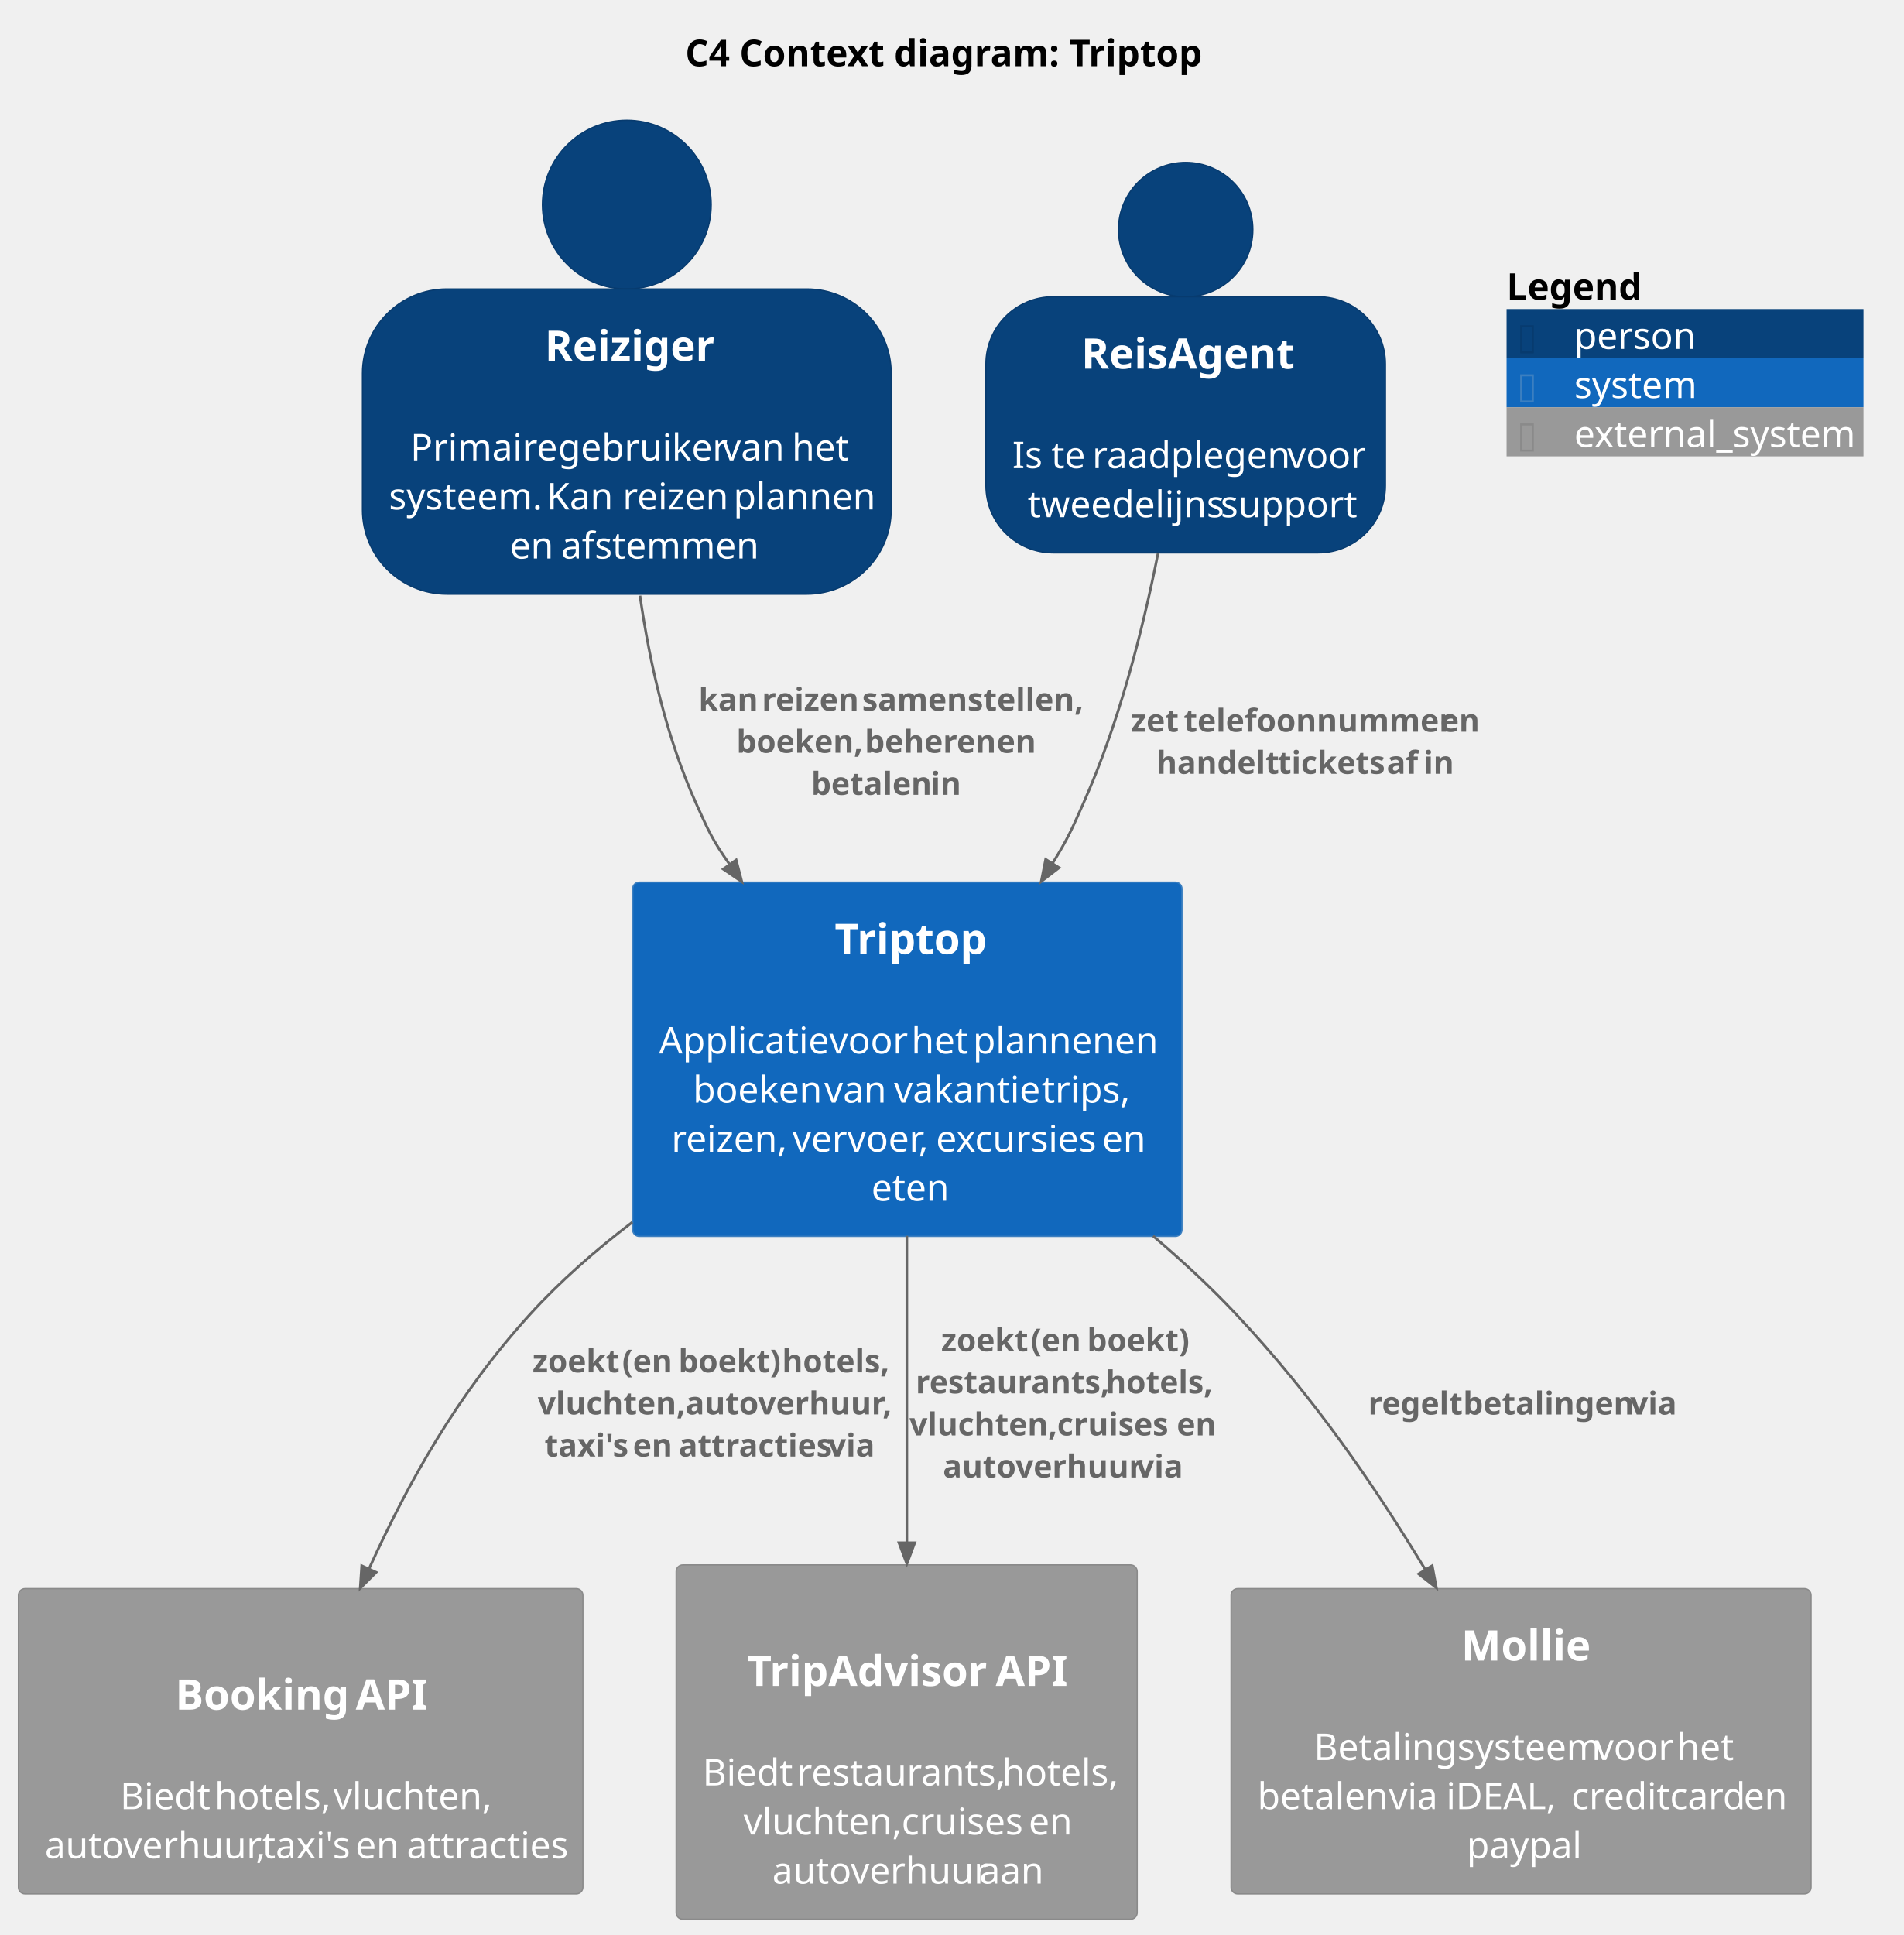
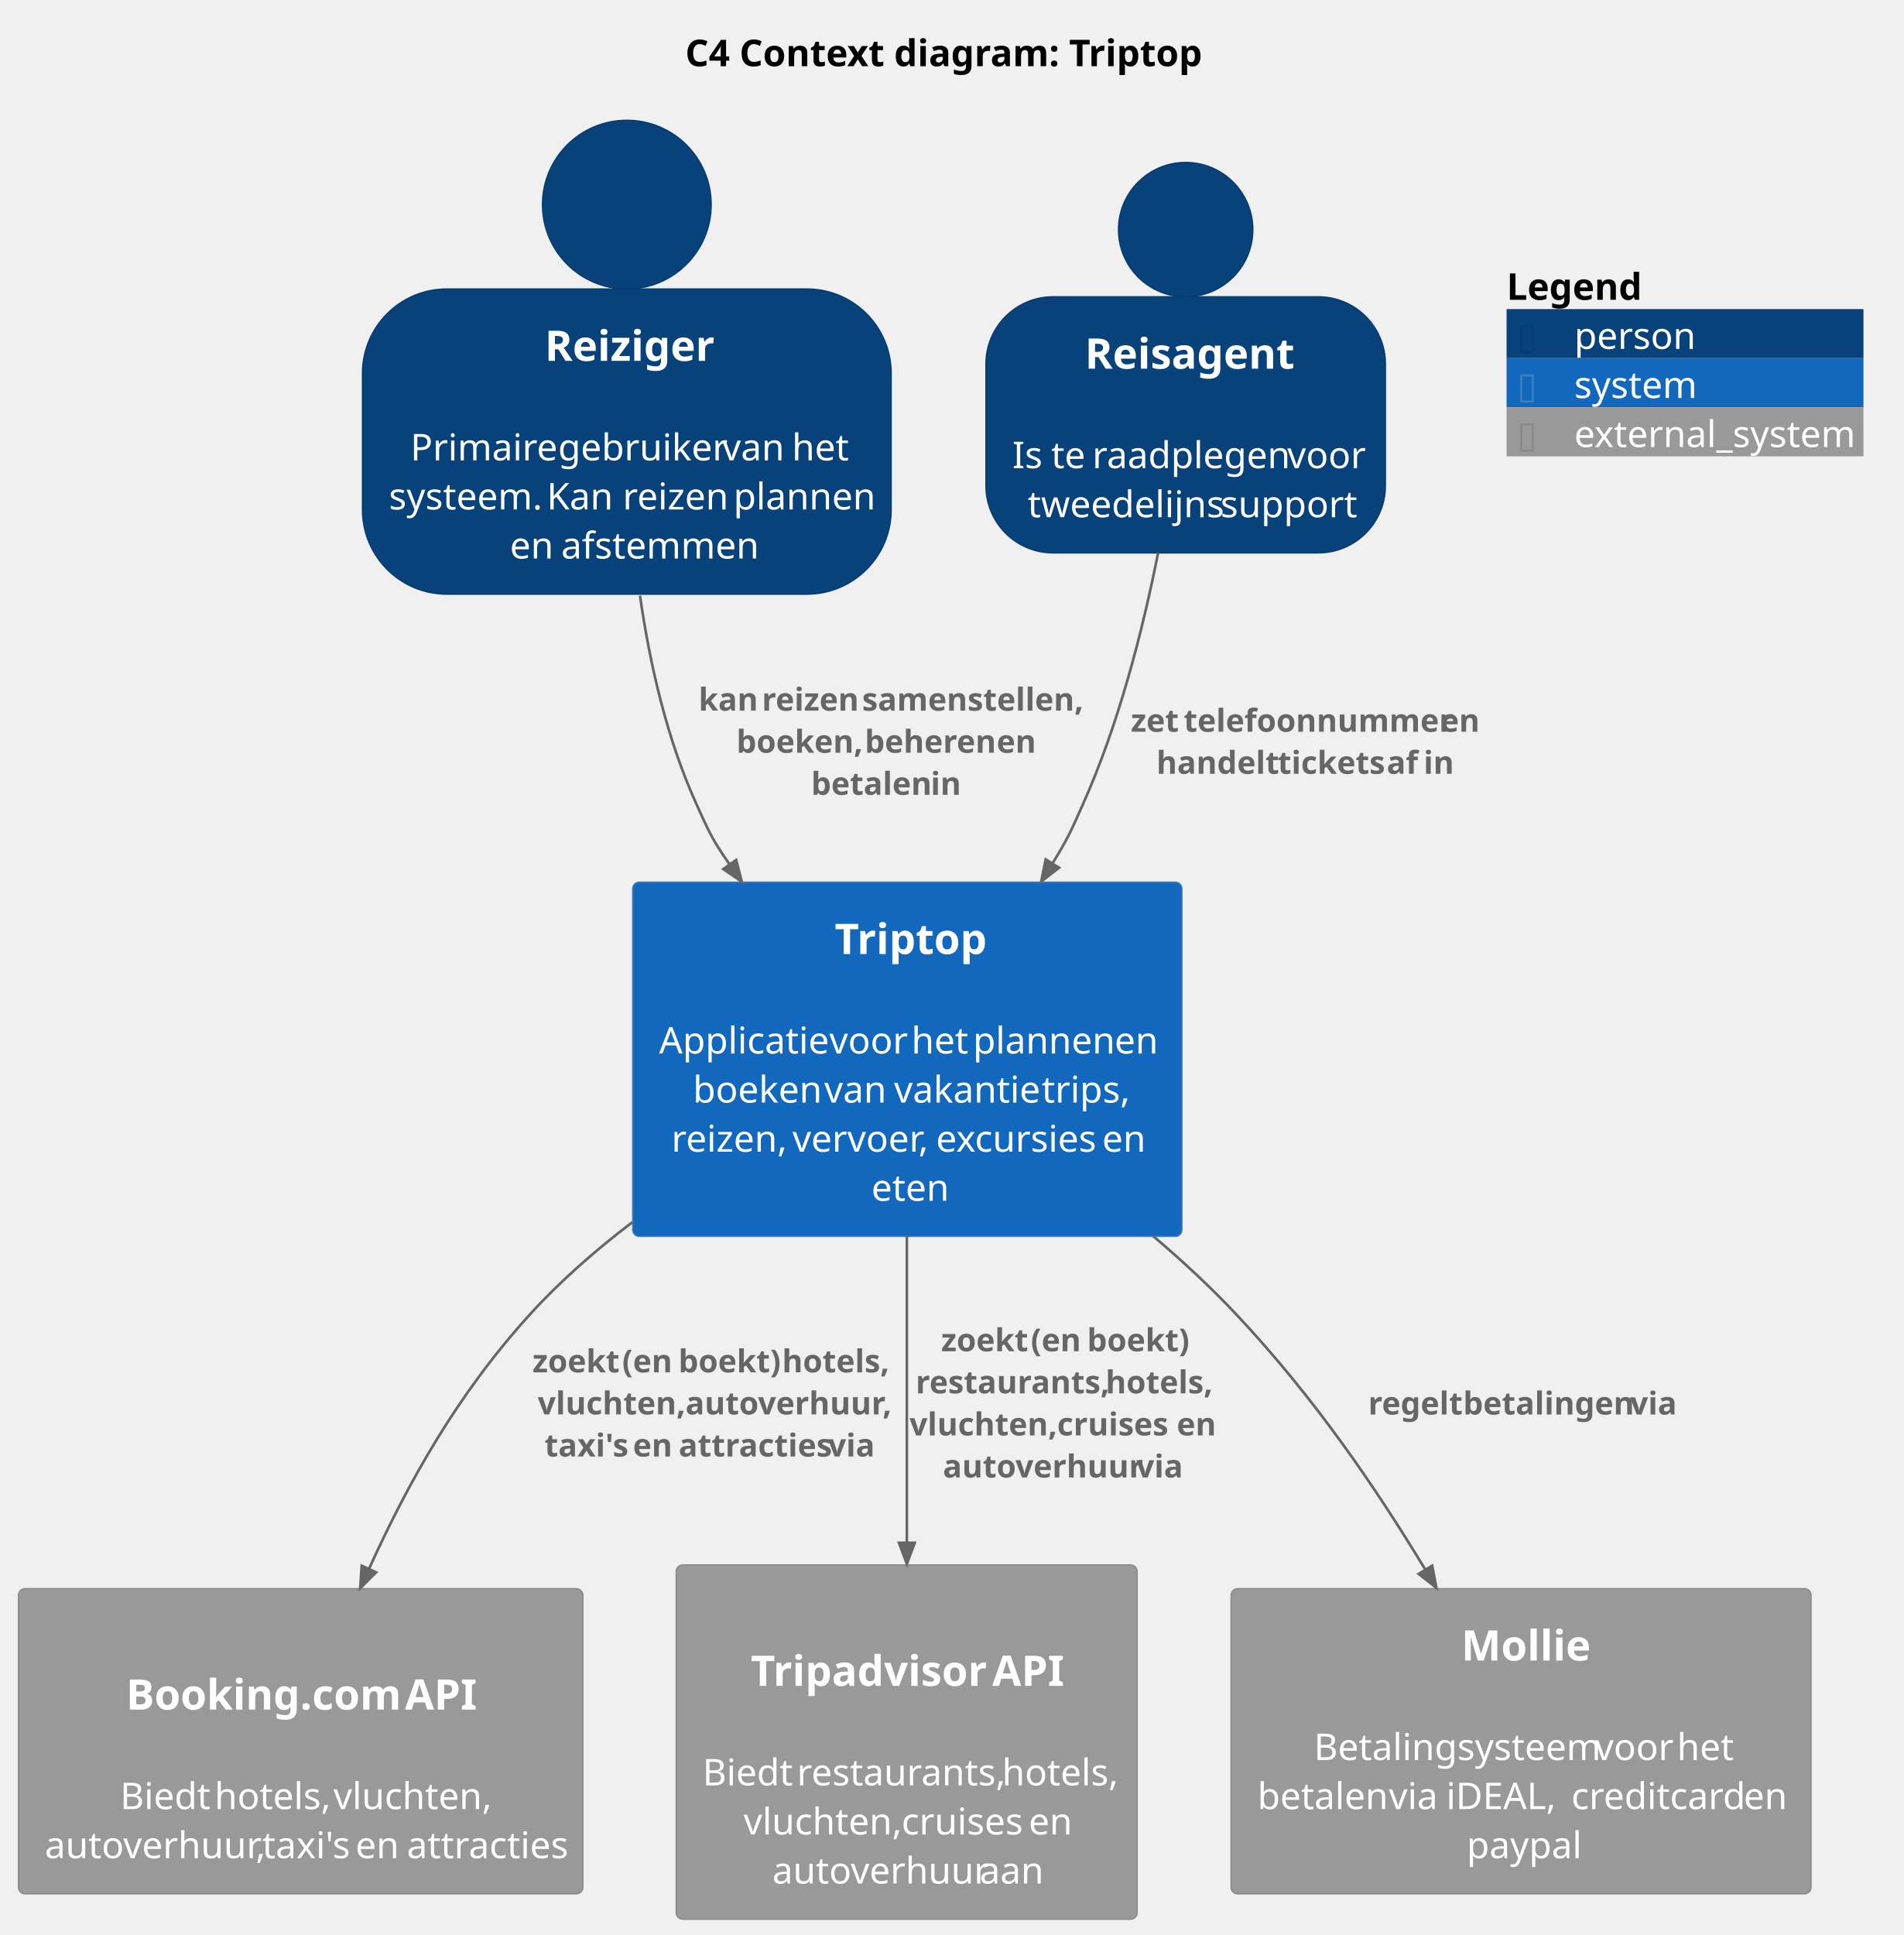
<svg xmlns="http://www.w3.org/2000/svg" contentStyleType="text/css" height="734px" preserveAspectRatio="none" style="width:722px;height:734px;background:#FFFFFF;" version="1.1" viewBox="0 0 722 734" width="722px" zoomAndPan="magnify">
  <defs />
  <g>
    <text fill="#000000" font-family="sans-serif" font-size="14" font-weight="bold" lengthAdjust="spacing" textLength="189.007" x="259.936" y="25.107">C4 Context diagram: Triptop</text>
    <g id="elem_reiziger">
      <ellipse cx="237.775" cy="77.619" fill="#08427B" rx="31.998" ry="31.998" style="stroke:#073B6F;stroke-width:0.5;" />
      <rect fill="#08427B" height="115.766" rx="31.998" ry="31.998" style="stroke:#073B6F;stroke-width:0.5;" width="200.551" x="137.5" y="109.617" />
      <text fill="#FFFFFF" font-family="sans-serif" font-size="16" font-weight="bold" lengthAdjust="spacing" textLength="62.242" x="206.654" y="136.882">Reiziger</text>
      <text fill="#FFFFFF" font-family="sans-serif" font-size="14" lengthAdjust="spacing" textLength="3.89" x="235.831" y="156.006"> </text>
      <text fill="#FFFFFF" font-family="sans-serif" font-size="14" lengthAdjust="spacing" textLength="52.117" x="155.683" y="174.627">Primaire</text>
      <text fill="#FFFFFF" font-family="sans-serif" font-size="14" lengthAdjust="spacing" textLength="3.89" x="207.8" y="174.627"> </text>
      <text fill="#FFFFFF" font-family="sans-serif" font-size="14" lengthAdjust="spacing" textLength="58.365" x="211.69" y="174.627">gebruiker</text>
      <text fill="#FFFFFF" font-family="sans-serif" font-size="14" lengthAdjust="spacing" textLength="3.89" x="270.055" y="174.627"> </text>
      <text fill="#FFFFFF" font-family="sans-serif" font-size="14" lengthAdjust="spacing" textLength="22.572" x="273.944" y="174.627">van</text>
      <text fill="#FFFFFF" font-family="sans-serif" font-size="14" lengthAdjust="spacing" textLength="3.89" x="296.517" y="174.627"> </text>
      <text fill="#FFFFFF" font-family="sans-serif" font-size="14" lengthAdjust="spacing" textLength="19.462" x="300.406" y="174.627">het</text>
      <text fill="#FFFFFF" font-family="sans-serif" font-size="14" lengthAdjust="spacing" textLength="56.014" x="147.5" y="193.248">systeem.</text>
      <text fill="#FFFFFF" font-family="sans-serif" font-size="14" lengthAdjust="spacing" textLength="3.89" x="203.514" y="193.248"> </text>
      <text fill="#FFFFFF" font-family="sans-serif" font-size="14" lengthAdjust="spacing" textLength="24.91" x="207.403" y="193.248">Kan</text>
      <text fill="#FFFFFF" font-family="sans-serif" font-size="14" lengthAdjust="spacing" textLength="3.89" x="232.314" y="193.248"> </text>
      <text fill="#FFFFFF" font-family="sans-serif" font-size="14" lengthAdjust="spacing" textLength="38.131" x="236.203" y="193.248">reizen</text>
      <text fill="#FFFFFF" font-family="sans-serif" font-size="14" lengthAdjust="spacing" textLength="3.89" x="274.334" y="193.248"> </text>
      <text fill="#FFFFFF" font-family="sans-serif" font-size="14" lengthAdjust="spacing" textLength="49.827" x="278.224" y="193.248">plannen</text>
      <text fill="#FFFFFF" font-family="sans-serif" font-size="14" lengthAdjust="spacing" textLength="15.572" x="193.42" y="211.869">en</text>
      <text fill="#FFFFFF" font-family="sans-serif" font-size="14" lengthAdjust="spacing" textLength="3.89" x="208.993" y="211.869"> </text>
      <text fill="#FFFFFF" font-family="sans-serif" font-size="14" lengthAdjust="spacing" textLength="69.248" x="212.882" y="211.869">afstemmen</text>
    </g>
    <g id="elem_reisagent">
      <ellipse cx="449.765" cy="87.1" fill="#08427B" rx="25.479" ry="25.479" style="stroke:#073B6F;stroke-width:0.5;" />
      <rect fill="#08427B" height="97.144" rx="25.479" ry="25.479" style="stroke:#073B6F;stroke-width:0.5;" width="151.53" x="374" y="112.579" />
-       <text fill="#FFFFFF" font-family="sans-serif" font-size="16" font-weight="bold" lengthAdjust="spacing" textLength="79.125" x="410.203" y="139.844">ReisAgent</text>
+       <text fill="#FFFFFF" font-family="sans-serif" font-size="16" font-weight="bold" lengthAdjust="spacing" textLength="76.469" x="411.531" y="139.844">Reisagent</text>
      <text fill="#FFFFFF" font-family="sans-serif" font-size="14" lengthAdjust="spacing" textLength="3.89" x="447.82" y="158.967"> </text>
      <text fill="#FFFFFF" font-family="sans-serif" font-size="14" lengthAdjust="spacing" textLength="10.89" x="384" y="177.588">Is</text>
      <text fill="#FFFFFF" font-family="sans-serif" font-size="14" lengthAdjust="spacing" textLength="3.89" x="394.89" y="177.588"> </text>
      <text fill="#FFFFFF" font-family="sans-serif" font-size="14" lengthAdjust="spacing" textLength="11.676" x="398.779" y="177.588">te</text>
      <text fill="#FFFFFF" font-family="sans-serif" font-size="14" lengthAdjust="spacing" textLength="3.89" x="410.455" y="177.588"> </text>
      <text fill="#FFFFFF" font-family="sans-serif" font-size="14" lengthAdjust="spacing" textLength="70.061" x="414.345" y="177.588">raadplegen</text>
      <text fill="#FFFFFF" font-family="sans-serif" font-size="14" lengthAdjust="spacing" textLength="3.89" x="484.406" y="177.588"> </text>
      <text fill="#FFFFFF" font-family="sans-serif" font-size="14" lengthAdjust="spacing" textLength="27.234" x="488.296" y="177.588">voor</text>
      <text fill="#FFFFFF" font-family="sans-serif" font-size="14" lengthAdjust="spacing" textLength="69.262" x="389.841" y="196.209">tweedelijns</text>
      <text fill="#FFFFFF" font-family="sans-serif" font-size="14" lengthAdjust="spacing" textLength="3.89" x="459.103" y="196.209"> </text>
      <text fill="#FFFFFF" font-family="sans-serif" font-size="14" lengthAdjust="spacing" textLength="46.696" x="462.993" y="196.209">support</text>
    </g>
    <g id="elem_triptop">
      <rect fill="#1168BD" height="134.387" rx="2.5" ry="2.5" style="stroke:#3C7FC0;stroke-width:0.5;" width="208.357" x="240" y="334.621" />
      <text fill="#FFFFFF" font-family="sans-serif" font-size="16" font-weight="bold" lengthAdjust="spacing" textLength="55.094" x="316.632" y="361.887">Triptop</text>
      <text fill="#FFFFFF" font-family="sans-serif" font-size="14" lengthAdjust="spacing" textLength="3.89" x="342.234" y="381.01"> </text>
      <text fill="#FFFFFF" font-family="sans-serif" font-size="14" lengthAdjust="spacing" textLength="60.703" x="250" y="399.631">Applicatie</text>
      <text fill="#FFFFFF" font-family="sans-serif" font-size="14" lengthAdjust="spacing" textLength="3.89" x="310.703" y="399.631"> </text>
      <text fill="#FFFFFF" font-family="sans-serif" font-size="14" lengthAdjust="spacing" textLength="27.234" x="314.593" y="399.631">voor</text>
      <text fill="#FFFFFF" font-family="sans-serif" font-size="14" lengthAdjust="spacing" textLength="3.89" x="341.827" y="399.631"> </text>
      <text fill="#FFFFFF" font-family="sans-serif" font-size="14" lengthAdjust="spacing" textLength="19.462" x="345.717" y="399.631">het</text>
      <text fill="#FFFFFF" font-family="sans-serif" font-size="14" lengthAdjust="spacing" textLength="3.89" x="365.179" y="399.631"> </text>
      <text fill="#FFFFFF" font-family="sans-serif" font-size="14" lengthAdjust="spacing" textLength="49.827" x="369.068" y="399.631">plannen</text>
      <text fill="#FFFFFF" font-family="sans-serif" font-size="14" lengthAdjust="spacing" textLength="3.89" x="418.896" y="399.631"> </text>
      <text fill="#FFFFFF" font-family="sans-serif" font-size="14" lengthAdjust="spacing" textLength="15.572" x="422.785" y="399.631">en</text>
      <text fill="#FFFFFF" font-family="sans-serif" font-size="14" lengthAdjust="spacing" textLength="45.931" x="262.852" y="418.252">boeken</text>
      <text fill="#FFFFFF" font-family="sans-serif" font-size="14" lengthAdjust="spacing" textLength="3.89" x="308.782" y="418.252"> </text>
      <text fill="#FFFFFF" font-family="sans-serif" font-size="14" lengthAdjust="spacing" textLength="22.572" x="312.672" y="418.252">van</text>
      <text fill="#FFFFFF" font-family="sans-serif" font-size="14" lengthAdjust="spacing" textLength="3.89" x="335.244" y="418.252"> </text>
      <text fill="#FFFFFF" font-family="sans-serif" font-size="14" lengthAdjust="spacing" textLength="52.145" x="339.134" y="418.252">vakantie</text>
      <text fill="#FFFFFF" font-family="sans-serif" font-size="14" lengthAdjust="spacing" textLength="3.89" x="391.278" y="418.252"> </text>
      <text fill="#FFFFFF" font-family="sans-serif" font-size="14" lengthAdjust="spacing" textLength="30.338" x="395.168" y="418.252">trips,</text>
      <text fill="#FFFFFF" font-family="sans-serif" font-size="14" lengthAdjust="spacing" textLength="42.02" x="254.696" y="436.873">reizen,</text>
      <text fill="#FFFFFF" font-family="sans-serif" font-size="14" lengthAdjust="spacing" textLength="3.89" x="296.717" y="436.873"> </text>
      <text fill="#FFFFFF" font-family="sans-serif" font-size="14" lengthAdjust="spacing" textLength="50.572" x="300.606" y="436.873">vervoer,</text>
      <text fill="#FFFFFF" font-family="sans-serif" font-size="14" lengthAdjust="spacing" textLength="3.89" x="351.179" y="436.873"> </text>
      <text fill="#FFFFFF" font-family="sans-serif" font-size="14" lengthAdjust="spacing" textLength="59.131" x="355.068" y="436.873">excursies</text>
      <text fill="#FFFFFF" font-family="sans-serif" font-size="14" lengthAdjust="spacing" textLength="3.89" x="414.199" y="436.873"> </text>
      <text fill="#FFFFFF" font-family="sans-serif" font-size="14" lengthAdjust="spacing" textLength="15.572" x="418.089" y="436.873">en</text>
      <text fill="#FFFFFF" font-family="sans-serif" font-size="14" lengthAdjust="spacing" textLength="27.248" x="330.555" y="455.494">eten</text>
    </g>
    <g id="elem_booking">
      <rect fill="#999999" height="115.766" rx="2.5" ry="2.5" style="stroke:#8A8A8A;stroke-width:0.5;" width="214.106" x="7" y="602.621" />
      <text fill="#FFFFFF" font-family="sans-serif" font-size="14" lengthAdjust="spacing" textLength="3.89" x="112.108" y="627.729"> </text>
-       <text fill="#FFFFFF" font-family="sans-serif" font-size="16" font-weight="bold" lengthAdjust="spacing" textLength="63.992" x="66.499" y="648.508">Booking</text>
-       <text fill="#FFFFFF" font-family="sans-serif" font-size="16" font-weight="bold" lengthAdjust="spacing" textLength="4.445" x="130.491" y="648.508"> </text>
-       <text fill="#FFFFFF" font-family="sans-serif" font-size="16" font-weight="bold" lengthAdjust="spacing" textLength="26.672" x="134.936" y="648.508">API</text>
+       <text fill="#FFFFFF" font-family="sans-serif" font-size="16" font-weight="bold" lengthAdjust="spacing" textLength="101.336" x="47.827" y="648.508">Booking.com</text>
+       <text fill="#FFFFFF" font-family="sans-serif" font-size="16" font-weight="bold" lengthAdjust="spacing" textLength="4.445" x="149.163" y="648.508"> </text>
+       <text fill="#FFFFFF" font-family="sans-serif" font-size="16" font-weight="bold" lengthAdjust="spacing" textLength="26.672" x="153.608" y="648.508">API</text>
      <text fill="#FFFFFF" font-family="sans-serif" font-size="14" lengthAdjust="spacing" textLength="3.89" x="112.108" y="667.631"> </text>
      <text fill="#FFFFFF" font-family="sans-serif" font-size="14" lengthAdjust="spacing" textLength="31.91" x="45.567" y="686.252">Biedt</text>
      <text fill="#FFFFFF" font-family="sans-serif" font-size="14" lengthAdjust="spacing" textLength="3.89" x="77.478" y="686.252"> </text>
      <text fill="#FFFFFF" font-family="sans-serif" font-size="14" lengthAdjust="spacing" textLength="41.248" x="81.367" y="686.252">hotels,</text>
      <text fill="#FFFFFF" font-family="sans-serif" font-size="14" lengthAdjust="spacing" textLength="3.89" x="122.615" y="686.252"> </text>
      <text fill="#FFFFFF" font-family="sans-serif" font-size="14" lengthAdjust="spacing" textLength="56.034" x="126.505" y="686.252">vluchten,</text>
      <text fill="#FFFFFF" font-family="sans-serif" font-size="14" lengthAdjust="spacing" textLength="78.606" x="17" y="704.873">autoverhuur,</text>
      <text fill="#FFFFFF" font-family="sans-serif" font-size="14" lengthAdjust="spacing" textLength="3.89" x="95.606" y="704.873"> </text>
      <text fill="#FFFFFF" font-family="sans-serif" font-size="14" lengthAdjust="spacing" textLength="31.459" x="99.496" y="704.873">taxi's</text>
      <text fill="#FFFFFF" font-family="sans-serif" font-size="14" lengthAdjust="spacing" textLength="3.89" x="130.955" y="704.873"> </text>
      <text fill="#FFFFFF" font-family="sans-serif" font-size="14" lengthAdjust="spacing" textLength="15.572" x="134.845" y="704.873">en</text>
      <text fill="#FFFFFF" font-family="sans-serif" font-size="14" lengthAdjust="spacing" textLength="3.89" x="150.417" y="704.873"> </text>
      <text fill="#FFFFFF" font-family="sans-serif" font-size="14" lengthAdjust="spacing" textLength="56.8" x="154.307" y="704.873">attracties</text>
    </g>
    <g id="elem_tripadvisor">
      <rect fill="#999999" height="134.387" rx="2.5" ry="2.5" style="stroke:#8A8A8A;stroke-width:0.5;" width="174.861" x="256.5" y="593.621" />
      <text fill="#FFFFFF" font-family="sans-serif" font-size="14" lengthAdjust="spacing" textLength="3.89" x="341.986" y="618.729"> </text>
-       <text fill="#FFFFFF" font-family="sans-serif" font-size="16" font-weight="bold" lengthAdjust="spacing" textLength="89.789" x="283.478" y="639.508">TripAdvisor</text>
-       <text fill="#FFFFFF" font-family="sans-serif" font-size="16" font-weight="bold" lengthAdjust="spacing" textLength="4.445" x="373.267" y="639.508"> </text>
-       <text fill="#FFFFFF" font-family="sans-serif" font-size="16" font-weight="bold" lengthAdjust="spacing" textLength="26.672" x="377.712" y="639.508">API</text>
+       <text fill="#FFFFFF" font-family="sans-serif" font-size="16" font-weight="bold" lengthAdjust="spacing" textLength="87.133" x="284.806" y="639.508">Tripadvisor</text>
+       <text fill="#FFFFFF" font-family="sans-serif" font-size="16" font-weight="bold" lengthAdjust="spacing" textLength="4.445" x="371.938" y="639.508"> </text>
+       <text fill="#FFFFFF" font-family="sans-serif" font-size="16" font-weight="bold" lengthAdjust="spacing" textLength="26.672" x="376.384" y="639.508">API</text>
      <text fill="#FFFFFF" font-family="sans-serif" font-size="14" lengthAdjust="spacing" textLength="3.89" x="341.986" y="658.631"> </text>
      <text fill="#FFFFFF" font-family="sans-serif" font-size="14" lengthAdjust="spacing" textLength="31.91" x="266.5" y="677.252">Biedt</text>
      <text fill="#FFFFFF" font-family="sans-serif" font-size="14" lengthAdjust="spacing" textLength="3.89" x="298.41" y="677.252"> </text>
      <text fill="#FFFFFF" font-family="sans-serif" font-size="14" lengthAdjust="spacing" textLength="73.924" x="302.3" y="677.252">restaurants,</text>
      <text fill="#FFFFFF" font-family="sans-serif" font-size="14" lengthAdjust="spacing" textLength="3.89" x="376.224" y="677.252"> </text>
      <text fill="#FFFFFF" font-family="sans-serif" font-size="14" lengthAdjust="spacing" textLength="41.248" x="380.113" y="677.252">hotels,</text>
      <text fill="#FFFFFF" font-family="sans-serif" font-size="14" lengthAdjust="spacing" textLength="56.034" x="282.065" y="695.873">vluchten,</text>
      <text fill="#FFFFFF" font-family="sans-serif" font-size="14" lengthAdjust="spacing" textLength="3.89" x="338.1" y="695.873"> </text>
      <text fill="#FFFFFF" font-family="sans-serif" font-size="14" lengthAdjust="spacing" textLength="44.345" x="341.989" y="695.873">cruises</text>
      <text fill="#FFFFFF" font-family="sans-serif" font-size="14" lengthAdjust="spacing" textLength="3.89" x="386.334" y="695.873"> </text>
      <text fill="#FFFFFF" font-family="sans-serif" font-size="14" lengthAdjust="spacing" textLength="15.572" x="390.224" y="695.873">en</text>
      <text fill="#FFFFFF" font-family="sans-serif" font-size="14" lengthAdjust="spacing" textLength="74.717" x="292.948" y="714.494">autoverhuur</text>
      <text fill="#FFFFFF" font-family="sans-serif" font-size="14" lengthAdjust="spacing" textLength="3.89" x="367.665" y="714.494"> </text>
      <text fill="#FFFFFF" font-family="sans-serif" font-size="14" lengthAdjust="spacing" textLength="23.358" x="371.555" y="714.494">aan</text>
    </g>
    <g id="elem_mollie">
      <rect fill="#999999" height="115.766" rx="2.5" ry="2.5" style="stroke:#8A8A8A;stroke-width:0.5;" width="219.999" x="467" y="602.621" />
      <text fill="#FFFFFF" font-family="sans-serif" font-size="16" font-weight="bold" lengthAdjust="spacing" textLength="45.336" x="554.332" y="629.887">Mollie</text>
      <text fill="#FFFFFF" font-family="sans-serif" font-size="14" lengthAdjust="spacing" textLength="3.89" x="575.055" y="649.01"> </text>
      <text fill="#FFFFFF" font-family="sans-serif" font-size="14" lengthAdjust="spacing" textLength="102.717" x="498.403" y="667.631">Betalingsysteem</text>
      <text fill="#FFFFFF" font-family="sans-serif" font-size="14" lengthAdjust="spacing" textLength="3.89" x="601.12" y="667.631"> </text>
      <text fill="#FFFFFF" font-family="sans-serif" font-size="14" lengthAdjust="spacing" textLength="27.234" x="605.01" y="667.631">voor</text>
      <text fill="#FFFFFF" font-family="sans-serif" font-size="14" lengthAdjust="spacing" textLength="3.89" x="632.244" y="667.631"> </text>
      <text fill="#FFFFFF" font-family="sans-serif" font-size="14" lengthAdjust="spacing" textLength="19.462" x="636.134" y="667.631">het</text>
      <text fill="#FFFFFF" font-family="sans-serif" font-size="14" lengthAdjust="spacing" textLength="45.931" x="477" y="686.252">betalen</text>
      <text fill="#FFFFFF" font-family="sans-serif" font-size="14" lengthAdjust="spacing" textLength="3.89" x="522.931" y="686.252"> </text>
      <text fill="#FFFFFF" font-family="sans-serif" font-size="14" lengthAdjust="spacing" textLength="17.896" x="526.82" y="686.252">via</text>
      <text fill="#FFFFFF" font-family="sans-serif" font-size="14" lengthAdjust="spacing" textLength="3.89" x="544.717" y="686.252"> </text>
      <text fill="#FFFFFF" font-family="sans-serif" font-size="14" lengthAdjust="spacing" textLength="43.572" x="548.606" y="686.252">iDEAL,</text>
      <text fill="#FFFFFF" font-family="sans-serif" font-size="14" lengthAdjust="spacing" textLength="3.89" x="592.179" y="686.252"> </text>
      <text fill="#FFFFFF" font-family="sans-serif" font-size="14" lengthAdjust="spacing" textLength="61.469" x="596.068" y="686.252">creditcard</text>
      <text fill="#FFFFFF" font-family="sans-serif" font-size="14" lengthAdjust="spacing" textLength="3.89" x="657.537" y="686.252"> </text>
      <text fill="#FFFFFF" font-family="sans-serif" font-size="14" lengthAdjust="spacing" textLength="15.572" x="661.427" y="686.252">en</text>
      <text fill="#FFFFFF" font-family="sans-serif" font-size="14" lengthAdjust="spacing" textLength="41.255" x="556.372" y="704.873">paypal</text>
    </g>
    <g id="elem_floating_legend_alias">
      <rect fill="none" height="98.484" rx="2.5" ry="2.5" style="stroke:none;stroke-width:0.5;" width="155.379" x="561.5" y="86.621" />
      <rect fill="none" height="18.621" style="stroke:none;stroke-width:0.5;" width="135.379" x="571.5" y="98.621" />
      <text fill="#000000" font-family="sans-serif" font-size="14" font-weight="bold" lengthAdjust="spacing" textLength="49.779" x="571.5" y="113.728">Legend</text>
      <text fill="#000000" font-family="sans-serif" font-size="14" lengthAdjust="spacing" textLength="3.89" x="621.279" y="113.728"> </text>
      <rect fill="#08427B" height="18.621" style="stroke:none;stroke-width:0.5;" width="135.379" x="571.5" y="117.242" />
      <text fill="#073B6F" font-family="sans-serif" font-size="14" lengthAdjust="spacing" textLength="14" x="575.39" y="132.35">▯</text>
      <text fill="#000000" font-family="sans-serif" font-size="14" lengthAdjust="spacing" textLength="3.89" x="589.39" y="132.35"> </text>
      <text fill="#FFFFFF" font-family="sans-serif" font-size="14" lengthAdjust="spacing" textLength="42.807" x="597.169" y="132.35">person</text>
      <text fill="#000000" font-family="sans-serif" font-size="14" lengthAdjust="spacing" textLength="3.89" x="643.865" y="132.35"> </text>
      <rect fill="#1168BD" height="18.621" style="stroke:none;stroke-width:0.5;" width="135.379" x="571.5" y="135.863" />
      <text fill="#3C7FC0" font-family="sans-serif" font-size="14" lengthAdjust="spacing" textLength="14" x="575.39" y="150.971">▯</text>
      <text fill="#000000" font-family="sans-serif" font-size="14" lengthAdjust="spacing" textLength="3.89" x="589.39" y="150.971"> </text>
      <text fill="#FFFFFF" font-family="sans-serif" font-size="14" lengthAdjust="spacing" textLength="44.338" x="597.169" y="150.971">system</text>
      <text fill="#000000" font-family="sans-serif" font-size="14" lengthAdjust="spacing" textLength="3.89" x="645.396" y="150.971"> </text>
      <rect fill="#999999" height="18.621" style="stroke:none;stroke-width:0.5;" width="135.379" x="571.5" y="154.484" />
      <text fill="#8A8A8A" font-family="sans-serif" font-size="14" lengthAdjust="spacing" textLength="14" x="575.39" y="169.592">▯</text>
      <text fill="#000000" font-family="sans-serif" font-size="14" lengthAdjust="spacing" textLength="3.89" x="589.39" y="169.592"> </text>
      <text fill="#FFFFFF" font-family="sans-serif" font-size="14" lengthAdjust="spacing" textLength="101.931" x="597.169" y="169.592">external_system</text>
      <text fill="#000000" font-family="sans-serif" font-size="14" lengthAdjust="spacing" textLength="3.89" x="702.989" y="169.592"> </text>
      <line style="stroke:none;stroke-width:0.5;" x1="571.5" x2="706.879" y1="98.621" y2="98.621" />
      <line style="stroke:none;stroke-width:0.5;" x1="571.5" x2="706.879" y1="117.242" y2="117.242" />
      <line style="stroke:none;stroke-width:0.5;" x1="571.5" x2="706.879" y1="135.863" y2="135.863" />
      <line style="stroke:none;stroke-width:0.5;" x1="571.5" x2="706.879" y1="154.484" y2="154.484" />
      <line style="stroke:none;stroke-width:0.5;" x1="571.5" x2="706.879" y1="173.106" y2="173.106" />
      <line style="stroke:none;stroke-width:0.5;" x1="571.5" x2="571.5" y1="98.621" y2="173.106" />
      <line style="stroke:none;stroke-width:0.5;" x1="706.879" x2="706.879" y1="98.621" y2="173.106" />
    </g>
    <g id="link_reiziger_triptop">
      <path d="M242.77,225.961 C246.54,252.151 253.01,280.281 264,304.621 C268.64,314.901 270.088,318.434 276.798,327.944 " fill="none" id="reiziger-to-triptop" style="stroke:#666666;stroke-width:1.0;" />
      <polygon fill="#666666" points="281.41,334.481,279.249,326.215,274.347,329.674,281.41,334.481" style="stroke:#666666;stroke-width:1.0;" />
      <text fill="#666666" font-family="sans-serif" font-size="12" font-weight="bold" lengthAdjust="spacing" textLength="20.678" x="265" y="269.57">kan</text>
      <text fill="#666666" font-family="sans-serif" font-size="12" font-weight="bold" lengthAdjust="spacing" textLength="3.334" x="285.678" y="269.57"> </text>
      <text fill="#666666" font-family="sans-serif" font-size="12" font-weight="bold" lengthAdjust="spacing" textLength="34.682" x="289.012" y="269.57">reizen</text>
      <text fill="#666666" font-family="sans-serif" font-size="12" font-weight="bold" lengthAdjust="spacing" textLength="3.334" x="323.693" y="269.57"> </text>
      <text fill="#666666" font-family="sans-serif" font-size="12" font-weight="bold" lengthAdjust="spacing" textLength="79.371" x="327.027" y="269.57">samenstellen,</text>
      <text fill="#666666" font-family="sans-serif" font-size="12" font-weight="bold" lengthAdjust="spacing" textLength="45.346" x="279.35" y="285.531">boeken,</text>
      <text fill="#666666" font-family="sans-serif" font-size="12" font-weight="bold" lengthAdjust="spacing" textLength="3.334" x="324.695" y="285.531"> </text>
      <text fill="#666666" font-family="sans-serif" font-size="12" font-weight="bold" lengthAdjust="spacing" textLength="46.682" x="328.029" y="285.531">beheren</text>
      <text fill="#666666" font-family="sans-serif" font-size="12" font-weight="bold" lengthAdjust="spacing" textLength="3.334" x="374.711" y="285.531"> </text>
      <text fill="#666666" font-family="sans-serif" font-size="12" font-weight="bold" lengthAdjust="spacing" textLength="14.004" x="378.045" y="285.531">en</text>
      <text fill="#666666" font-family="sans-serif" font-size="12" font-weight="bold" lengthAdjust="spacing" textLength="42.012" x="307.694" y="301.492">betalen</text>
      <text fill="#666666" font-family="sans-serif" font-size="12" font-weight="bold" lengthAdjust="spacing" textLength="3.334" x="349.706" y="301.492"> </text>
      <text fill="#666666" font-family="sans-serif" font-size="12" font-weight="bold" lengthAdjust="spacing" textLength="10.664" x="353.04" y="301.492">in</text>
    </g>
    <g id="link_reisagent_triptop">
      <path d="M439.32,209.691 C433.31,239.921 424.27,274.801 411,304.621 C406.54,314.651 405.207,317.929 399.207,327.569 " fill="none" id="reisagent-to-triptop" style="stroke:#666666;stroke-width:1.0;" />
      <polygon fill="#666666" points="394.98,334.361,401.754,329.154,396.66,325.984,394.98,334.361" style="stroke:#666666;stroke-width:1.0;" />
      <text fill="#666666" font-family="sans-serif" font-size="12" font-weight="bold" lengthAdjust="spacing" textLength="16.67" x="429" y="277.57">zet</text>
      <text fill="#666666" font-family="sans-serif" font-size="12" font-weight="bold" lengthAdjust="spacing" textLength="3.334" x="445.67" y="277.57"> </text>
      <text fill="#666666" font-family="sans-serif" font-size="12" font-weight="bold" lengthAdjust="spacing" textLength="94.008" x="449.004" y="277.57">telefoonnummer</text>
      <text fill="#666666" font-family="sans-serif" font-size="12" font-weight="bold" lengthAdjust="spacing" textLength="3.334" x="543.012" y="277.57"> </text>
      <text fill="#666666" font-family="sans-serif" font-size="12" font-weight="bold" lengthAdjust="spacing" textLength="14.004" x="546.346" y="277.57">en</text>
      <text fill="#666666" font-family="sans-serif" font-size="12" font-weight="bold" lengthAdjust="spacing" textLength="42.668" x="438.662" y="293.531">handelt</text>
      <text fill="#666666" font-family="sans-serif" font-size="12" font-weight="bold" lengthAdjust="spacing" textLength="3.334" x="481.33" y="293.531"> </text>
      <text fill="#666666" font-family="sans-serif" font-size="12" font-weight="bold" lengthAdjust="spacing" textLength="38.022" x="484.664" y="293.531">tickets</text>
      <text fill="#666666" font-family="sans-serif" font-size="12" font-weight="bold" lengthAdjust="spacing" textLength="3.334" x="522.686" y="293.531"> </text>
      <text fill="#666666" font-family="sans-serif" font-size="12" font-weight="bold" lengthAdjust="spacing" textLength="10.67" x="526.019" y="293.531">af</text>
      <text fill="#666666" font-family="sans-serif" font-size="12" font-weight="bold" lengthAdjust="spacing" textLength="3.334" x="536.689" y="293.531"> </text>
      <text fill="#666666" font-family="sans-serif" font-size="12" font-weight="bold" lengthAdjust="spacing" textLength="10.664" x="540.023" y="293.531">in</text>
    </g>
    <g id="link_triptop_booking">
      <path d="M239.89,463.591 C225.91,474.251 212.46,486.001 201,498.621 C173.44,528.961 154.867,562.317 139.947,595.177 " fill="none" id="triptop-to-booking" style="stroke:#666666;stroke-width:1.0;" />
      <polygon fill="#666666" points="136.64,602.461,142.679,596.417,137.216,593.937,136.64,602.461" style="stroke:#666666;stroke-width:1.0;" />
      <text fill="#666666" font-family="sans-serif" font-size="12" font-weight="bold" lengthAdjust="spacing" textLength="30.674" x="202" y="520.57">zoekt</text>
      <text fill="#666666" font-family="sans-serif" font-size="12" font-weight="bold" lengthAdjust="spacing" textLength="3.334" x="232.674" y="520.57"> </text>
      <text fill="#666666" font-family="sans-serif" font-size="12" font-weight="bold" lengthAdjust="spacing" textLength="18" x="236.008" y="520.57">(en</text>
      <text fill="#666666" font-family="sans-serif" font-size="12" font-weight="bold" lengthAdjust="spacing" textLength="3.334" x="254.008" y="520.57"> </text>
      <text fill="#666666" font-family="sans-serif" font-size="12" font-weight="bold" lengthAdjust="spacing" textLength="36" x="257.342" y="520.57">boekt)</text>
      <text fill="#666666" font-family="sans-serif" font-size="12" font-weight="bold" lengthAdjust="spacing" textLength="3.334" x="293.342" y="520.57"> </text>
      <text fill="#666666" font-family="sans-serif" font-size="12" font-weight="bold" lengthAdjust="spacing" textLength="38.672" x="296.676" y="520.57">hotels,</text>
      <text fill="#666666" font-family="sans-serif" font-size="12" font-weight="bold" lengthAdjust="spacing" textLength="52.676" x="203.998" y="536.531">vluchten,</text>
      <text fill="#666666" font-family="sans-serif" font-size="12" font-weight="bold" lengthAdjust="spacing" textLength="3.334" x="256.674" y="536.531"> </text>
      <text fill="#666666" font-family="sans-serif" font-size="12" font-weight="bold" lengthAdjust="spacing" textLength="73.342" x="260.008" y="536.531">autoverhuur,</text>
      <text fill="#666666" font-family="sans-serif" font-size="12" font-weight="bold" lengthAdjust="spacing" textLength="30.205" x="206.547" y="552.492">taxi's</text>
      <text fill="#666666" font-family="sans-serif" font-size="12" font-weight="bold" lengthAdjust="spacing" textLength="3.334" x="236.752" y="552.492"> </text>
      <text fill="#666666" font-family="sans-serif" font-size="12" font-weight="bold" lengthAdjust="spacing" textLength="14.004" x="240.086" y="552.492">en</text>
      <text fill="#666666" font-family="sans-serif" font-size="12" font-weight="bold" lengthAdjust="spacing" textLength="3.334" x="254.09" y="552.492"> </text>
      <text fill="#666666" font-family="sans-serif" font-size="12" font-weight="bold" lengthAdjust="spacing" textLength="53.361" x="257.424" y="552.492">attracties</text>
      <text fill="#666666" font-family="sans-serif" font-size="12" font-weight="bold" lengthAdjust="spacing" textLength="3.334" x="310.785" y="552.492"> </text>
      <text fill="#666666" font-family="sans-serif" font-size="12" font-weight="bold" lengthAdjust="spacing" textLength="16.682" x="314.119" y="552.492">via</text>
    </g>
    <g id="link_triptop_tripadvisor">
      <path d="M344,468.801 C344,507.031 344,546.951 344,585.211 " fill="none" id="triptop-to-tripadvisor" style="stroke:#666666;stroke-width:1.0;" />
      <polygon fill="#666666" points="344,593.211,347,585.211,341,585.211,344,593.211" style="stroke:#666666;stroke-width:1.0;" />
      <text fill="#666666" font-family="sans-serif" font-size="12" font-weight="bold" lengthAdjust="spacing" textLength="30.674" x="357.018" y="512.57">zoekt</text>
      <text fill="#666666" font-family="sans-serif" font-size="12" font-weight="bold" lengthAdjust="spacing" textLength="3.334" x="387.691" y="512.57"> </text>
      <text fill="#666666" font-family="sans-serif" font-size="12" font-weight="bold" lengthAdjust="spacing" textLength="18" x="391.025" y="512.57">(en</text>
      <text fill="#666666" font-family="sans-serif" font-size="12" font-weight="bold" lengthAdjust="spacing" textLength="3.334" x="409.025" y="512.57"> </text>
      <text fill="#666666" font-family="sans-serif" font-size="12" font-weight="bold" lengthAdjust="spacing" textLength="36" x="412.359" y="512.57">boekt)</text>
      <text fill="#666666" font-family="sans-serif" font-size="12" font-weight="bold" lengthAdjust="spacing" textLength="68.695" x="347.338" y="528.531">restaurants,</text>
      <text fill="#666666" font-family="sans-serif" font-size="12" font-weight="bold" lengthAdjust="spacing" textLength="3.334" x="416.033" y="528.531"> </text>
      <text fill="#666666" font-family="sans-serif" font-size="12" font-weight="bold" lengthAdjust="spacing" textLength="38.672" x="419.367" y="528.531">hotels,</text>
      <text fill="#666666" font-family="sans-serif" font-size="12" font-weight="bold" lengthAdjust="spacing" textLength="52.676" x="345" y="544.492">vluchten,</text>
      <text fill="#666666" font-family="sans-serif" font-size="12" font-weight="bold" lengthAdjust="spacing" textLength="3.334" x="397.676" y="544.492"> </text>
      <text fill="#666666" font-family="sans-serif" font-size="12" font-weight="bold" lengthAdjust="spacing" textLength="42.029" x="401.01" y="544.492">cruises</text>
      <text fill="#666666" font-family="sans-serif" font-size="12" font-weight="bold" lengthAdjust="spacing" textLength="3.334" x="443.039" y="544.492"> </text>
      <text fill="#666666" font-family="sans-serif" font-size="12" font-weight="bold" lengthAdjust="spacing" textLength="14.004" x="446.373" y="544.492">en</text>
      <text fill="#666666" font-family="sans-serif" font-size="12" font-weight="bold" lengthAdjust="spacing" textLength="70.008" x="357.677" y="560.453">autoverhuur</text>
      <text fill="#666666" font-family="sans-serif" font-size="12" font-weight="bold" lengthAdjust="spacing" textLength="3.334" x="427.685" y="560.453"> </text>
      <text fill="#666666" font-family="sans-serif" font-size="12" font-weight="bold" lengthAdjust="spacing" textLength="16.682" x="431.019" y="560.453">via</text>
    </g>
    <g id="link_triptop_mollie">
      <path d="M437.4,468.851 C448.54,478.311 459.36,488.341 469,498.621 C498.36,529.921 521.111,563.141 540.721,595.471 " fill="none" id="triptop-to-mollie" style="stroke:#666666;stroke-width:1.0;" />
      <polygon fill="#666666" points="544.87,602.311,543.286,593.915,538.156,597.027,544.87,602.311" style="stroke:#666666;stroke-width:1.0;" />
      <text fill="#666666" font-family="sans-serif" font-size="12" font-weight="bold" lengthAdjust="spacing" textLength="32.678" x="519" y="536.57">regelt</text>
      <text fill="#666666" font-family="sans-serif" font-size="12" font-weight="bold" lengthAdjust="spacing" textLength="3.334" x="551.678" y="536.57"> </text>
      <text fill="#666666" font-family="sans-serif" font-size="12" font-weight="bold" lengthAdjust="spacing" textLength="60.006" x="555.012" y="536.57">betalingen</text>
      <text fill="#666666" font-family="sans-serif" font-size="12" font-weight="bold" lengthAdjust="spacing" textLength="3.334" x="615.018" y="536.57"> </text>
      <text fill="#666666" font-family="sans-serif" font-size="12" font-weight="bold" lengthAdjust="spacing" textLength="16.682" x="618.352" y="536.57">via</text>
    </g>
  </g>
</svg>
